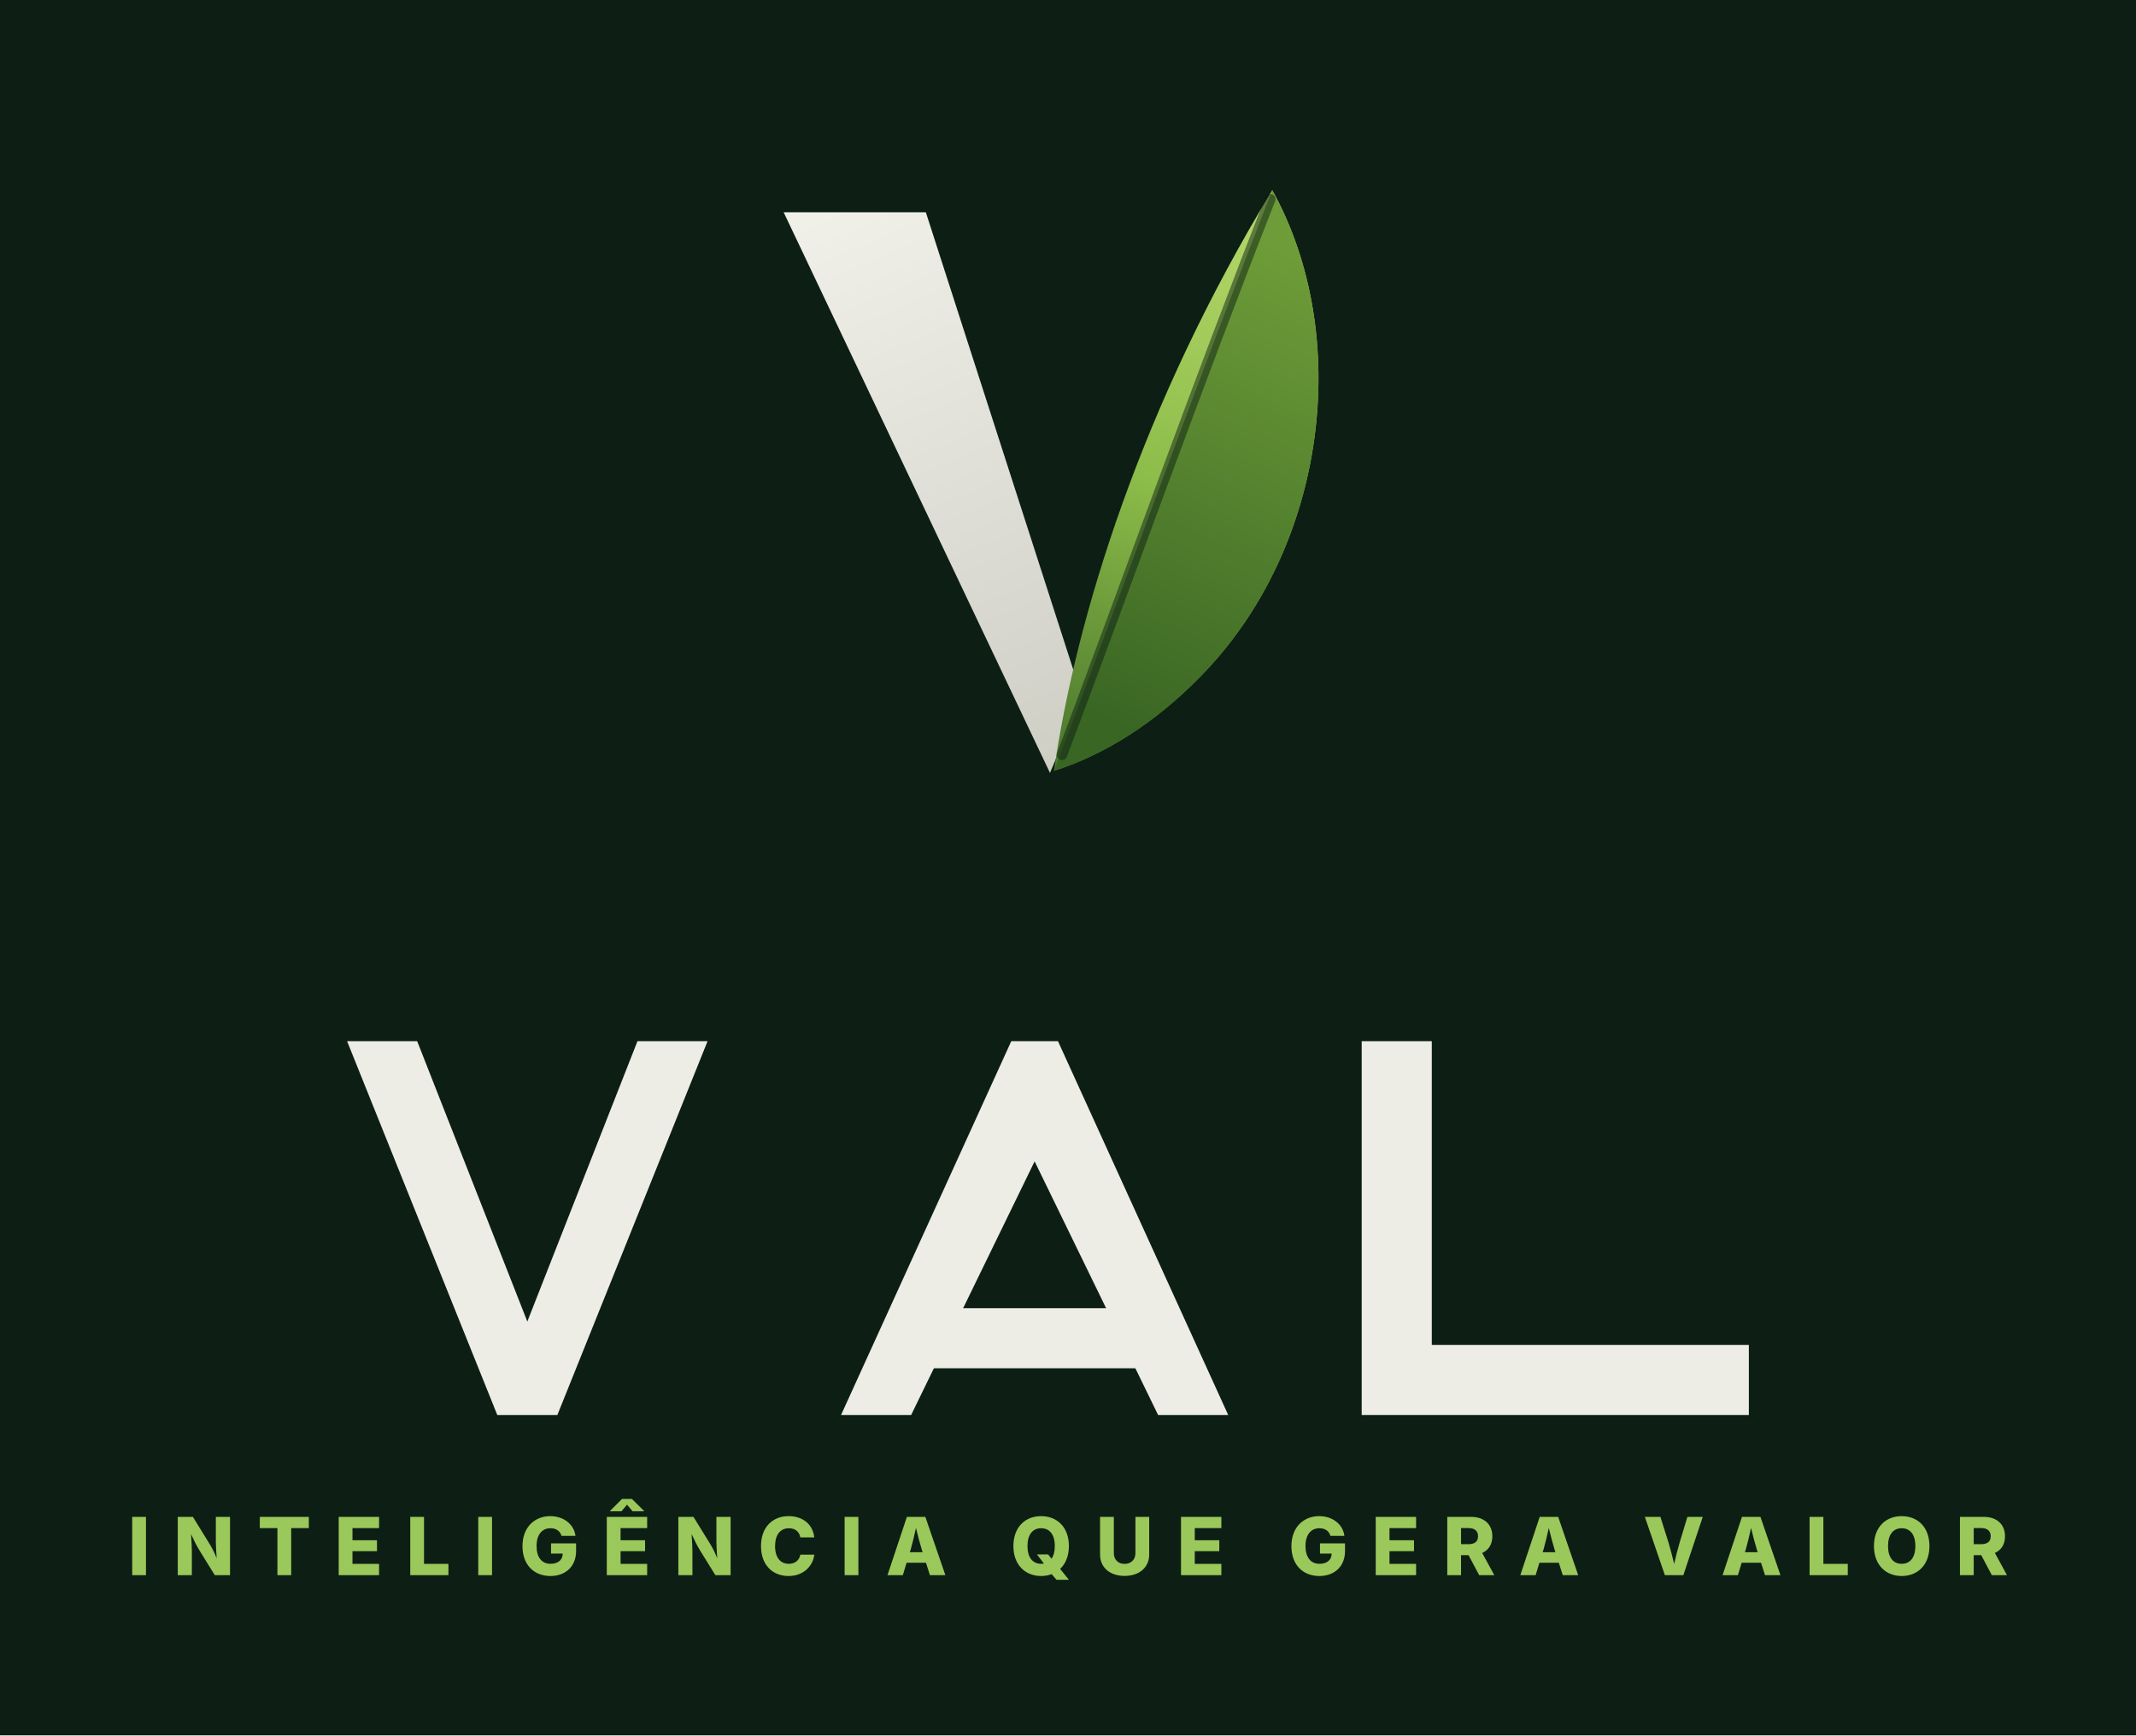
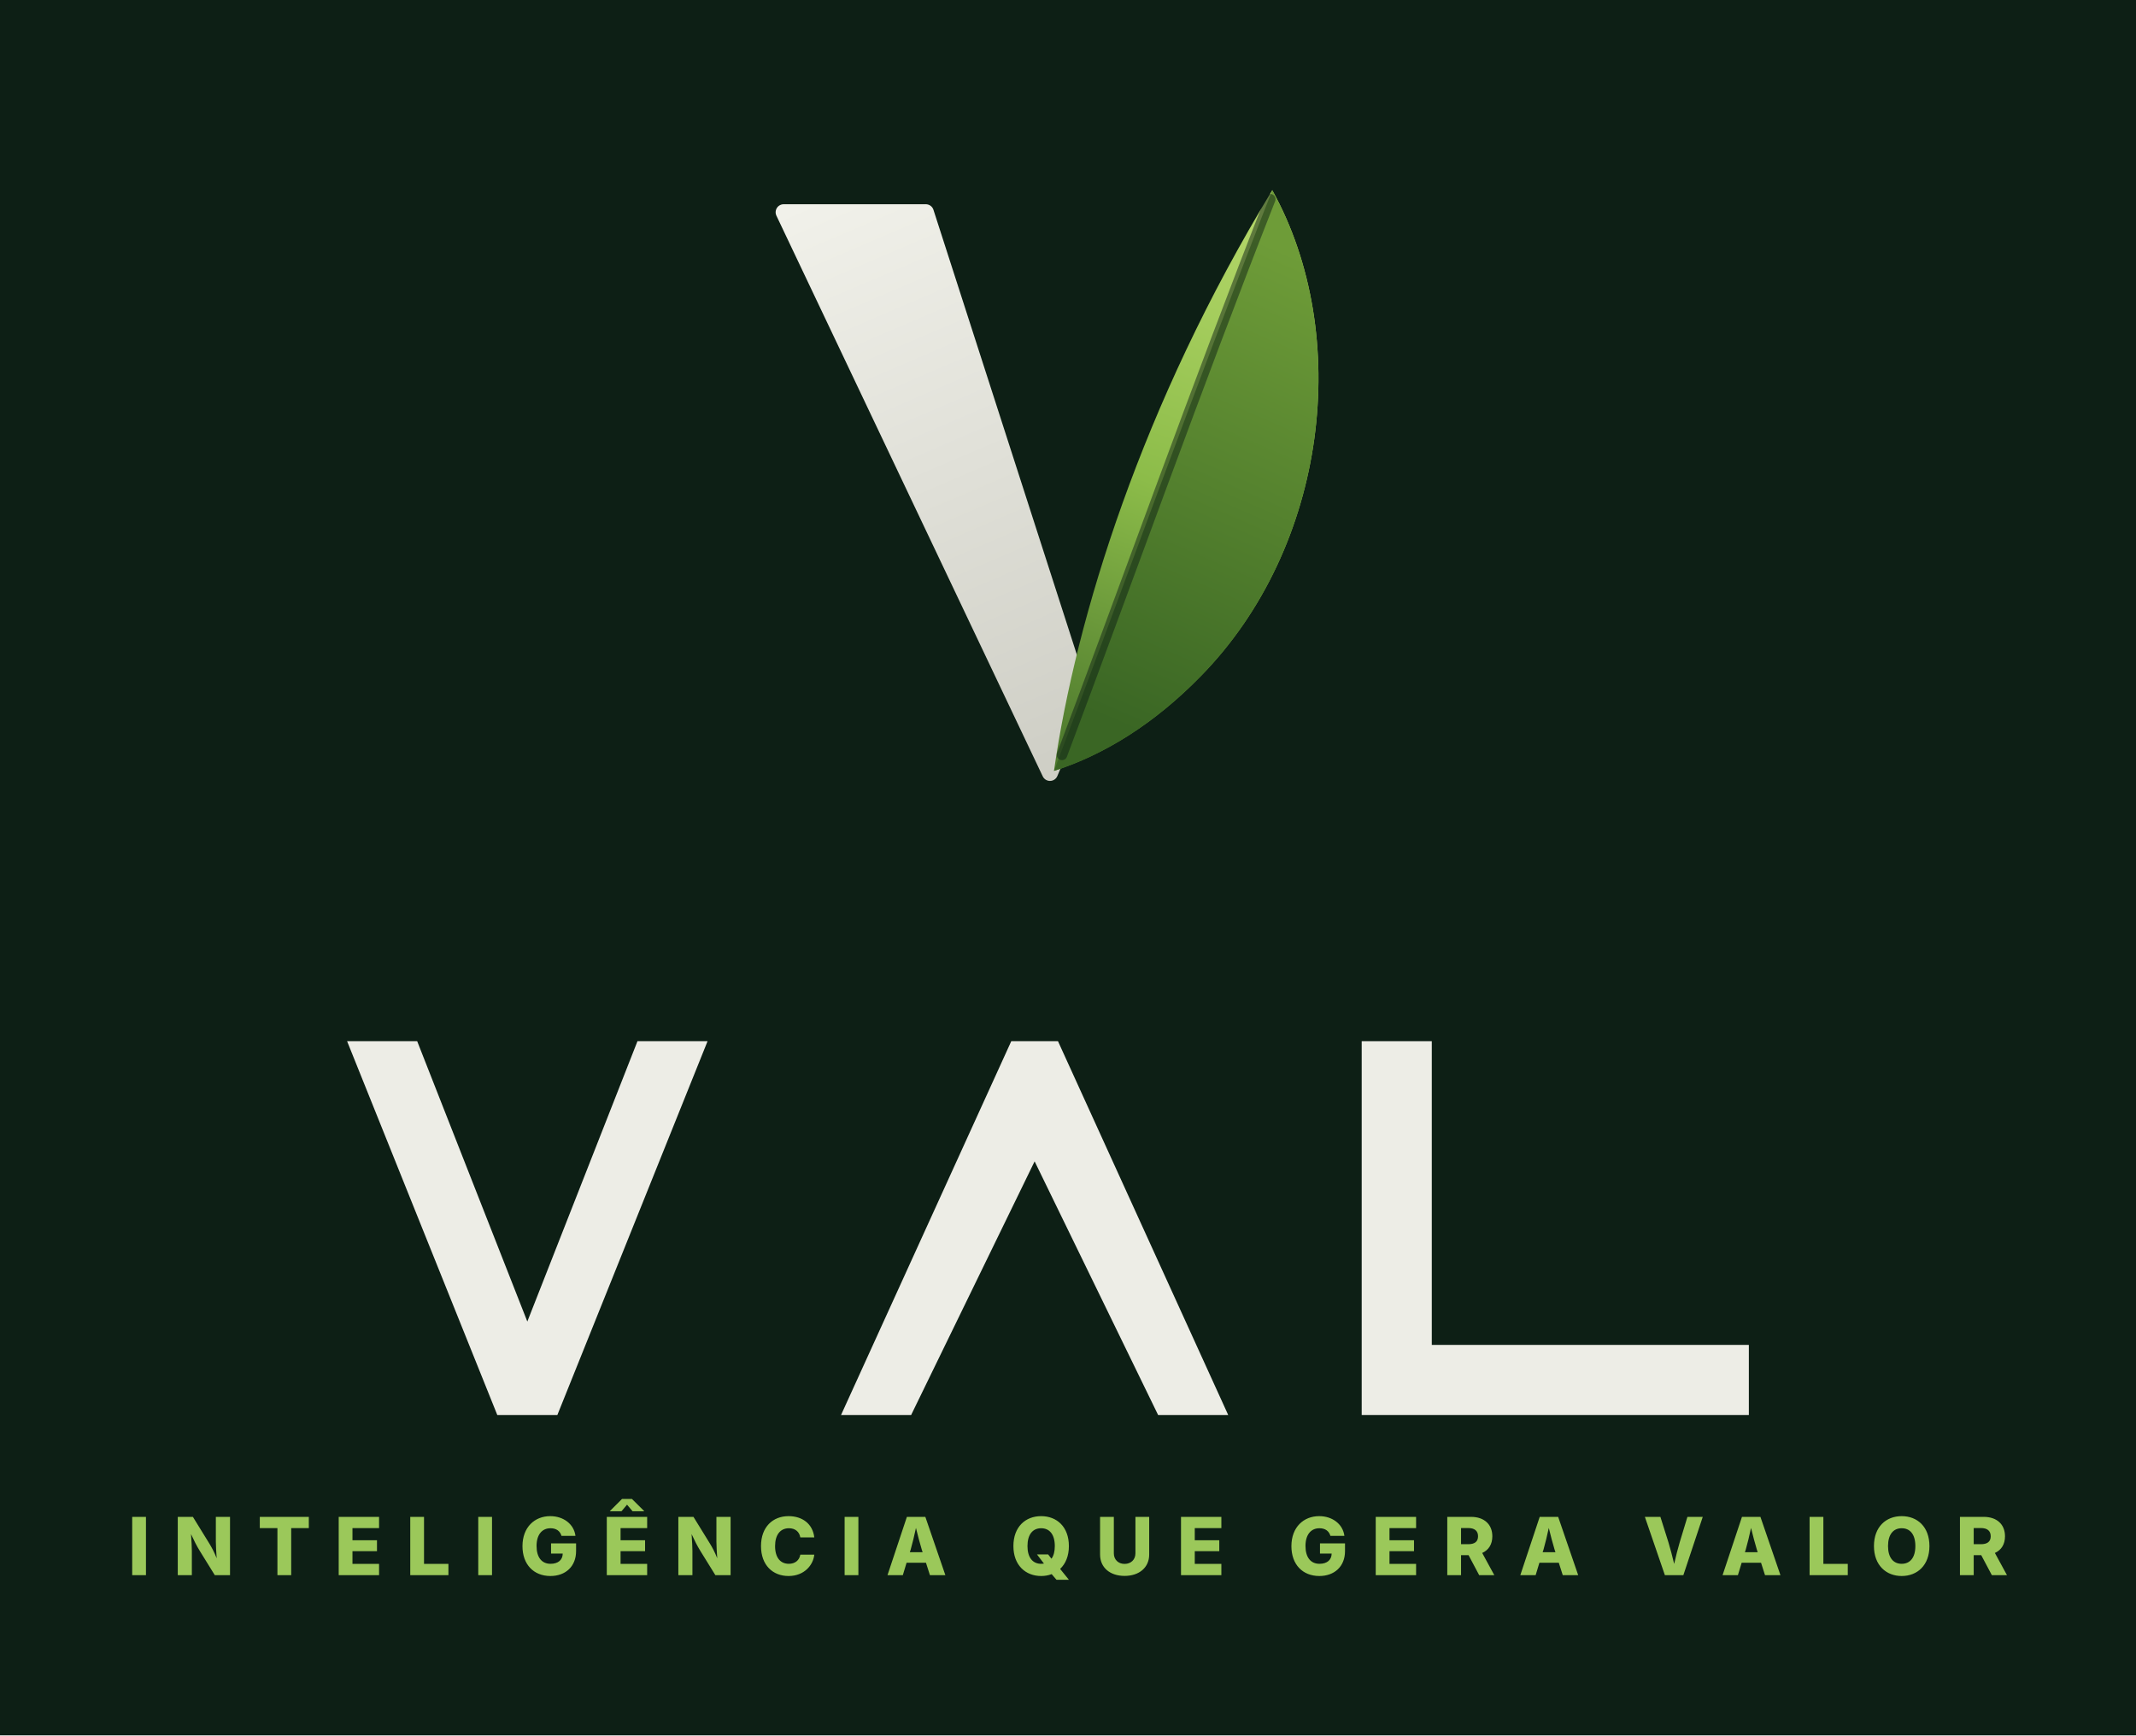
<svg xmlns="http://www.w3.org/2000/svg" viewBox="0 0 320 260" fill="none" role="img" aria-labelledby="title">
  <rect width="320" height="260" fill="#0D1F15" />
  <defs>
    <linearGradient id="dstem" x1="6" y1="4" x2="30" y2="60" gradientUnits="userSpaceOnUse">
      <stop stop-color="#F1F1EA" />
      <stop offset="1" stop-color="#CFCFC6" />
    </linearGradient>
    <linearGradient id="dleaf" x1="52" y1="4" x2="32" y2="59" gradientUnits="userSpaceOnUse">
      <stop stop-color="#B6D96B" />
      <stop offset=".52" stop-color="#8CBC49" />
      <stop offset="1" stop-color="#4E7A2E" />
    </linearGradient>
    <linearGradient id="dshade" x1="56" y1="10" x2="36" y2="56" gradientUnits="userSpaceOnUse">
      <stop stop-color="#6E9C38" />
      <stop offset="1" stop-color="#3A6624" />
    </linearGradient>
  </defs>
  <g transform="translate(112 24) scale(1.5)">
-     <path d="M3.6 5.2H17.8L33.4 53.6L30.2 61.2Z" fill="url(#dstem)" />
+     <path d="M3.6 5.2H17.8L33.4 53.6L30.2 61.2Z" fill="url(#dstem)" stroke="url(#dstem)" stroke-width="1.6" stroke-linejoin="round" />
    <path d="M30.6 61C32.8 45.6 39.4 24.4 52.4 3C60.4 17.4 58 38.6 45.2 51.6C40.6 56.3 35.6 59.4 30.6 61Z" fill="url(#dleaf)" />
    <path d="M52.4 3C60.4 17.4 58 38.6 45.2 51.6C40.6 56.3 35.6 59.4 30.6 61C36.9 44.4 44.6 22.9 52.4 3Z" fill="url(#dshade)" />
    <path d="M31.4 59.4C37.5 43.2 45 22.2 52.2 3.9" stroke="#0D1F15" stroke-opacity=".5" stroke-width="1.05" stroke-linecap="round" fill="none" />
  </g>
  <g transform="translate(50 148) scale(1)">
    <path d="M2 8H12.5L29 50L45.5 8H56L33.5 64H24.5Z" fill="#EDEDE6" />
    <path d="M76 64L101.5 8H108.5L134 64H123.5L105 26L86.5 64Z" fill="#EDEDE6" />
-     <path d="M88 48H122V57H88Z" fill="#EDEDE6" />
    <path d="M154 8H164.5V53.5H212V64H154Z" fill="#EDEDE6" />
  </g>
  <text x="160" y="236" text-anchor="middle" fill="#9BC85A" font-family="Manrope, Inter, ui-sans-serif, system-ui, sans-serif" font-size="12" font-weight="800" letter-spacing="3.4">INTELIGÊNCIA QUE GERA VALOR</text>
</svg>
